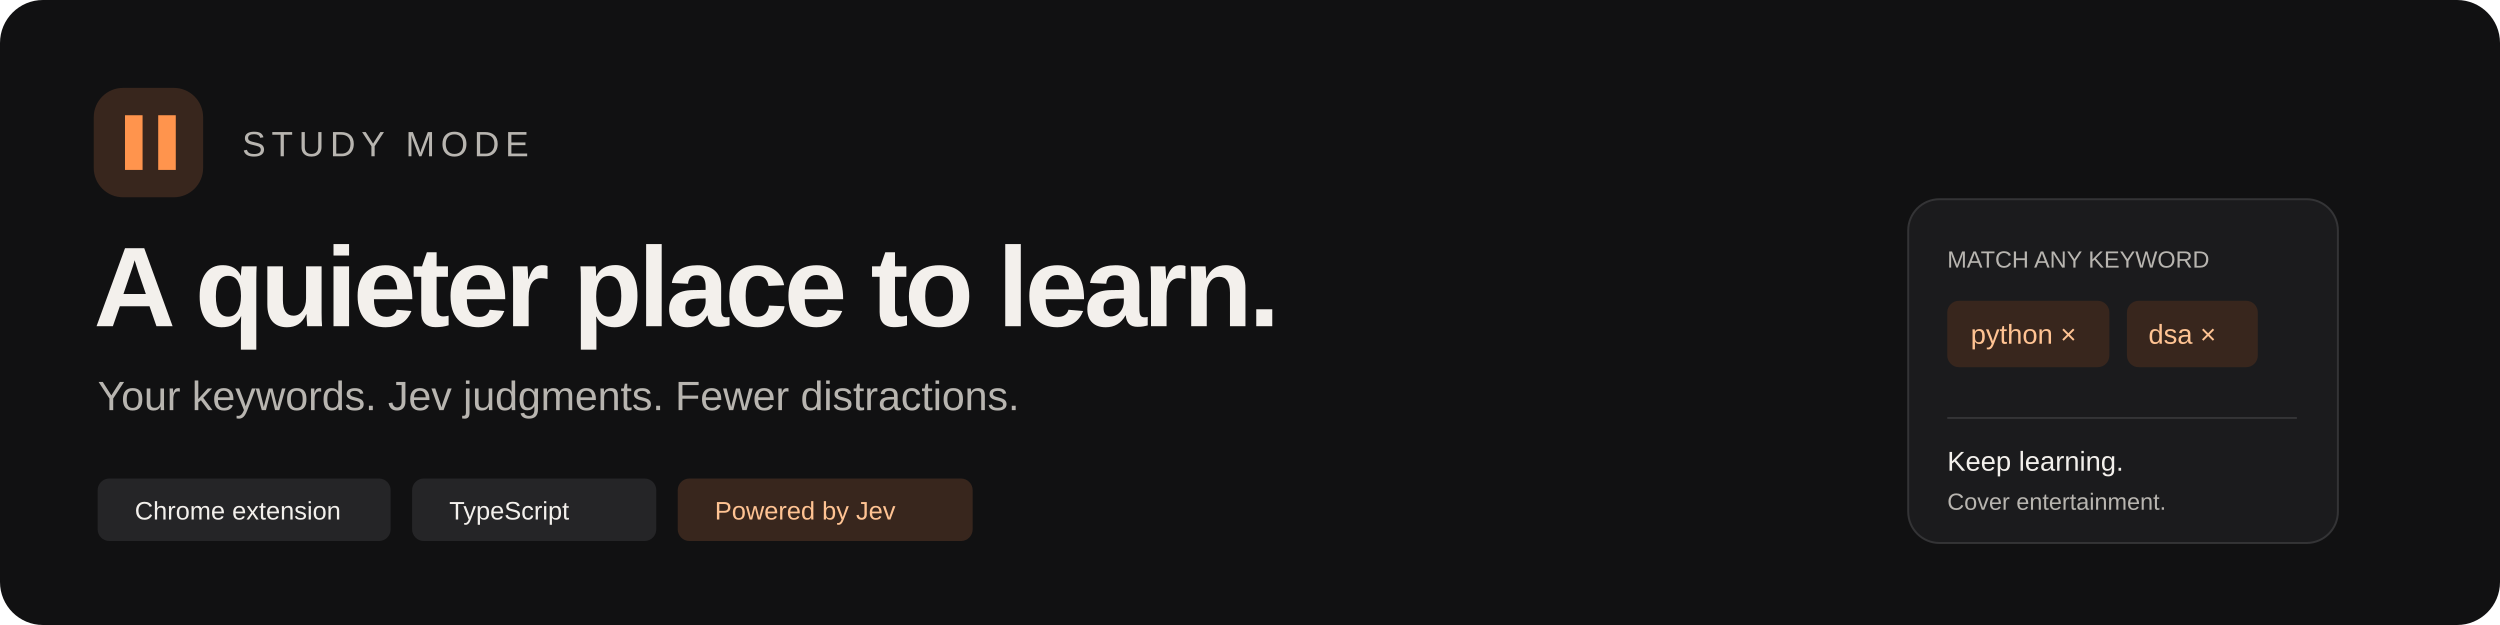
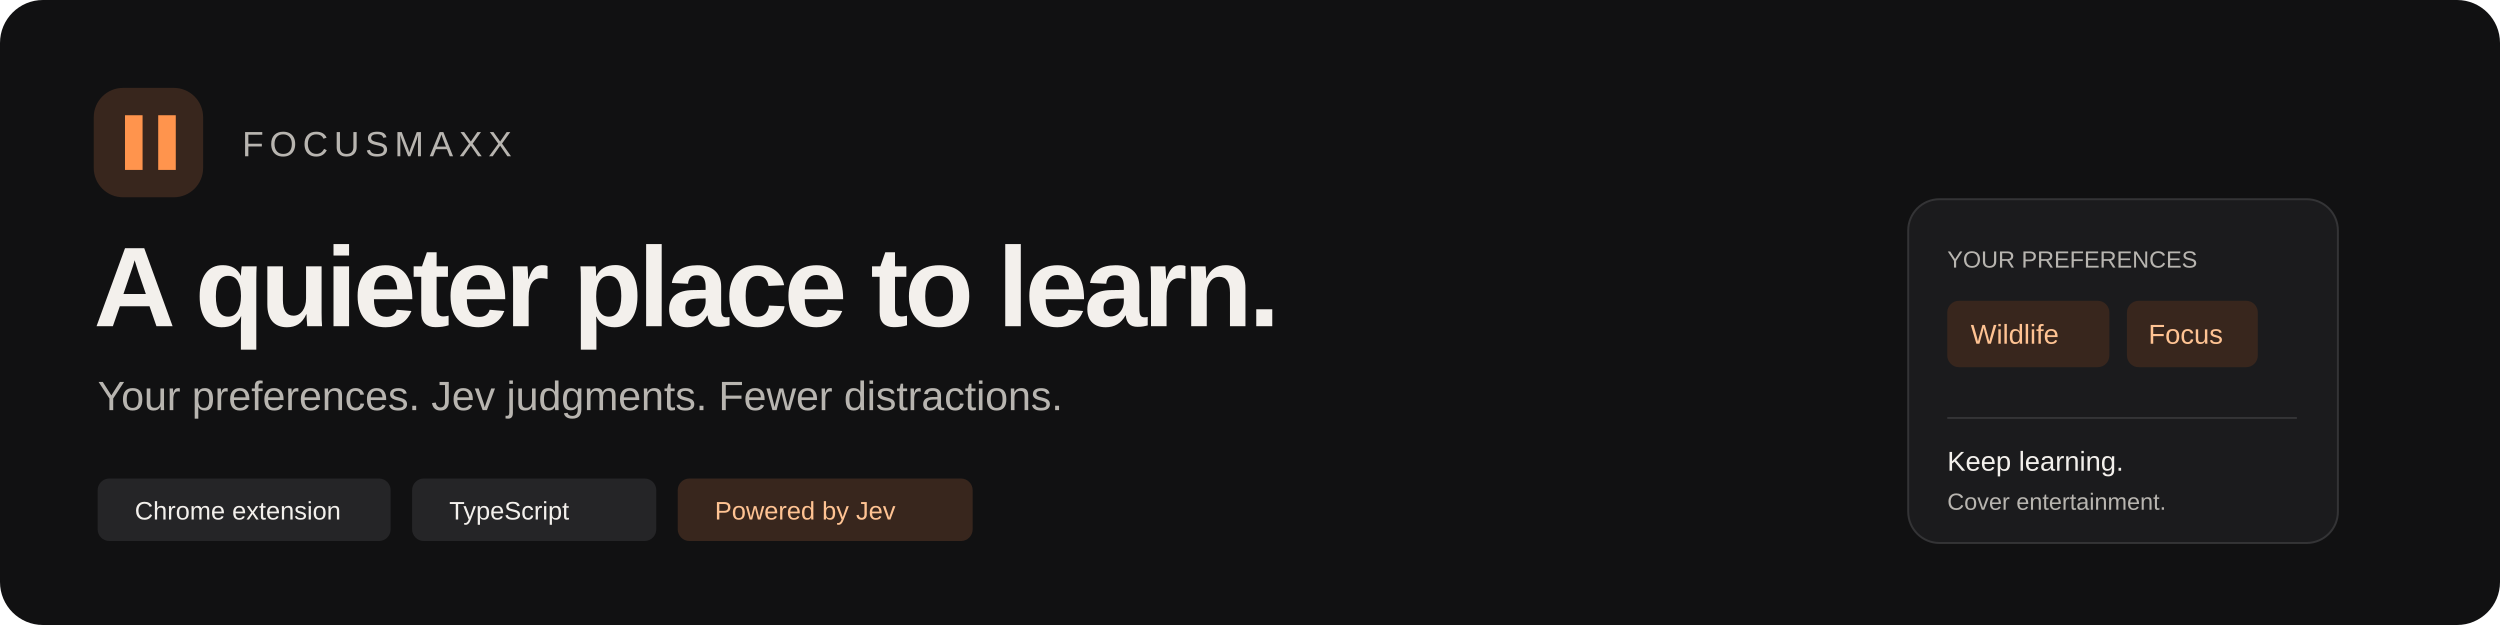
<svg xmlns="http://www.w3.org/2000/svg" width="1280" height="320" viewBox="0 0 1280 320">
  <rect width="1280" height="320" rx="22" fill="#111112" />
  <rect x="48" y="45" width="56" height="56" rx="15" fill="#38261d" />
  <path d="M64 59h9v28h-9zm17 0h9v28h-9z" fill="#ff944d" />
-   <text x="124" y="80" fill="#b8b5b0" font-family="Arial,sans-serif" font-size="18" letter-spacing="3">STUDY MODE</text>
+   <text x="124" y="80" fill="#b8b5b0" font-family="Arial,sans-serif" font-size="18" letter-spacing="3">FOCUSMAXX</text>
  <text x="48" y="167" fill="#f3f0ec" font-family="Arial,sans-serif" font-size="58" font-weight="600" letter-spacing="-2">A quieter place to learn.</text>
-   <text x="50" y="210" fill="#b8b5b0" font-family="Arial,sans-serif" font-size="21">Your keywords. Jev judgments. Fewer distractions.</text>
+   <text x="50" y="210" fill="#b8b5b0" font-family="Arial,sans-serif" font-size="21">Your preferences. Jev judgments. Fewer distractions.</text>
  <rect x="50" y="245" width="150" height="32" rx="6" fill="#252527" />
  <text x="69" y="266" font-family="Arial,sans-serif" font-size="13" fill="#f3f0ec">Chrome extension</text>
  <rect x="211" y="245" width="125" height="32" rx="6" fill="#252527" />
  <text x="230" y="266" font-family="Arial,sans-serif" font-size="13" fill="#f3f0ec">TypeScript</text>
  <rect x="347" y="245" width="151" height="32" rx="6" fill="#38261d" />
  <text x="366" y="266" font-family="Arial,sans-serif" font-size="13" fill="#ffc393">Powered by Jev</text>
  <g transform="translate(977 102)">
    <rect width="220" height="176" rx="16" fill="#1b1b1d" stroke="#343436" />
-     <text x="20" y="35" fill="#b8b5b0" font-family="Arial,sans-serif" font-size="12">MATCH ANY KEYWORD</text>
+     <text x="20" y="35" fill="#b8b5b0" font-family="Arial,sans-serif" font-size="12">YOUR PREFERENCES</text>
    <rect x="20" y="52" width="83" height="34" rx="6" fill="#38261d" />
-     <text x="32" y="74" fill="#ffc393" font-family="Arial,sans-serif" font-size="14">python ×</text>
+     <text x="32" y="74" fill="#ffc393" font-family="Arial,sans-serif" font-size="14">Wildlife</text>
    <rect x="112" y="52" width="67" height="34" rx="6" fill="#38261d" />
-     <text x="123" y="74" fill="#ffc393" font-family="Arial,sans-serif" font-size="14">dsa ×</text>
+     <text x="123" y="74" fill="#ffc393" font-family="Arial,sans-serif" font-size="14">Focus</text>
    <path d="M20 112h179" stroke="#343436" />
    <text x="20" y="139" fill="#f3f0ec" font-family="Arial,sans-serif" font-size="14">Keep learning.</text>
    <text x="20" y="159" fill="#b8b5b0" font-family="Arial,sans-serif" font-size="12">Cover entertainment.</text>
  </g>
</svg>
